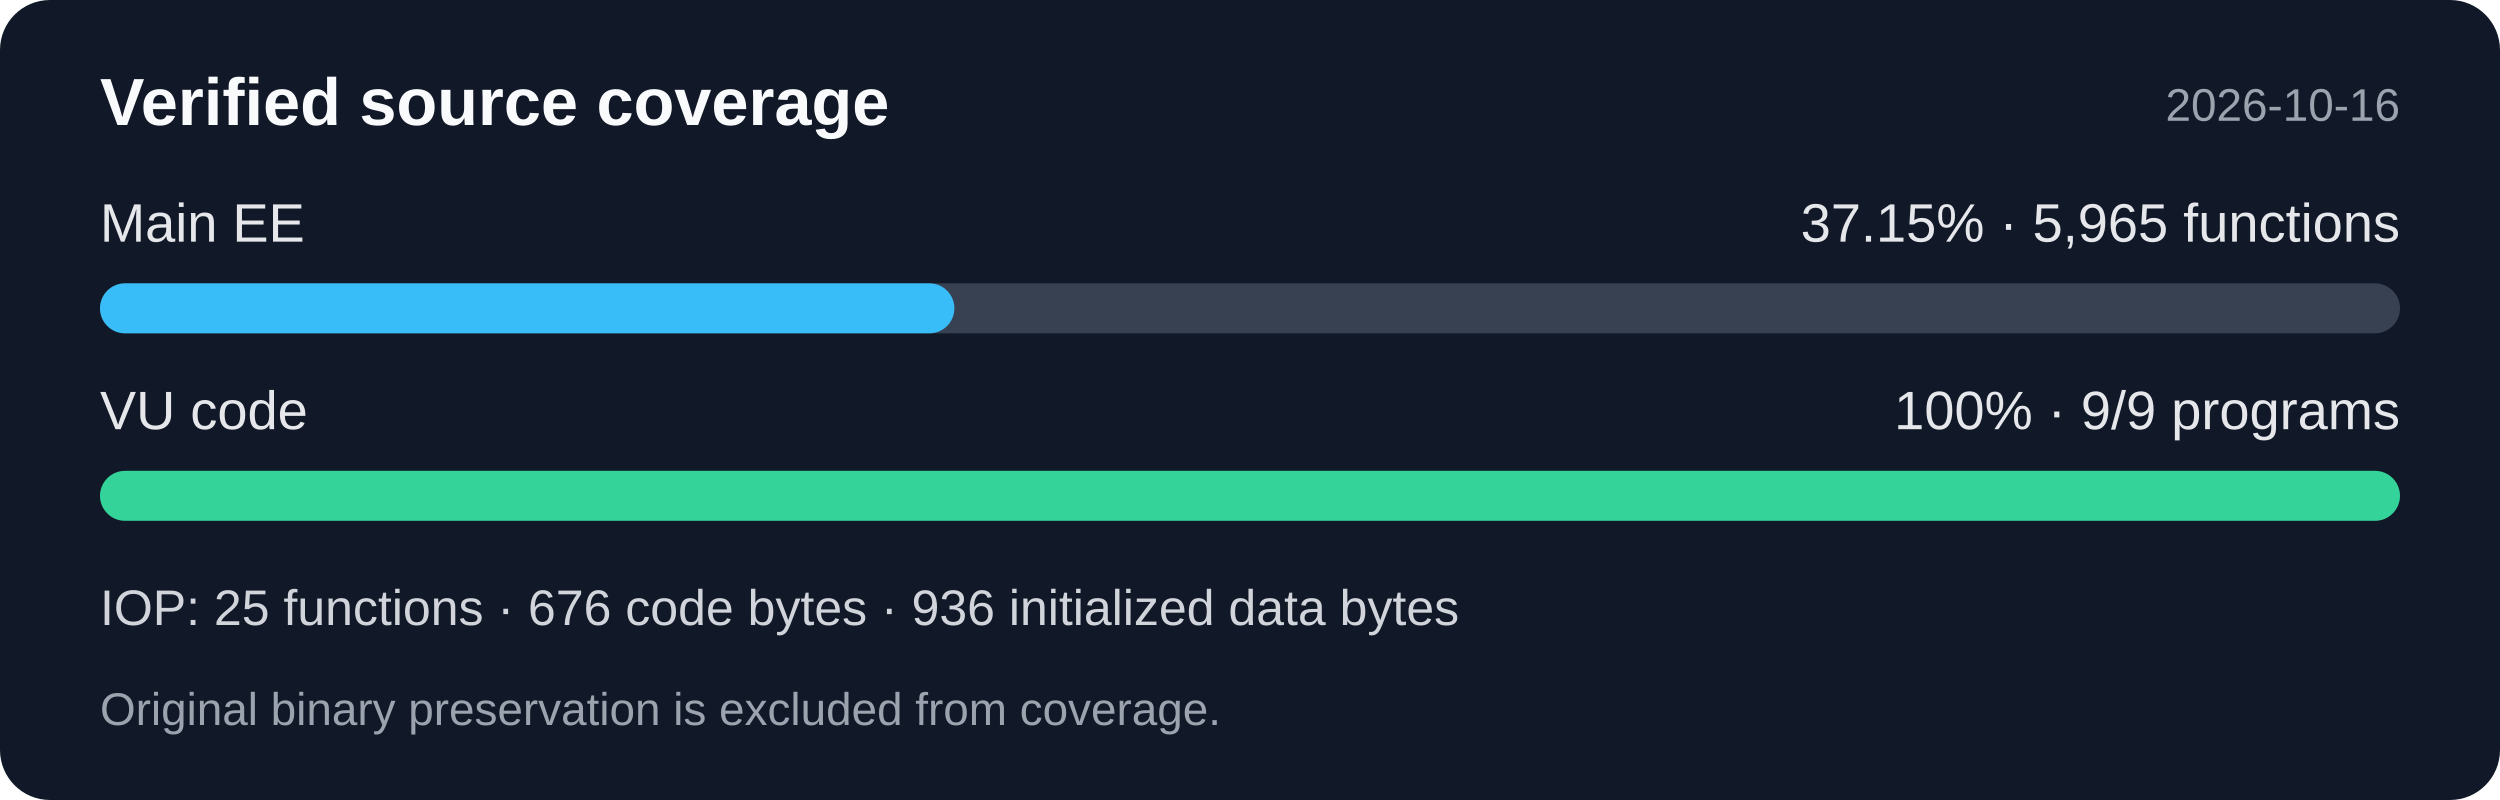
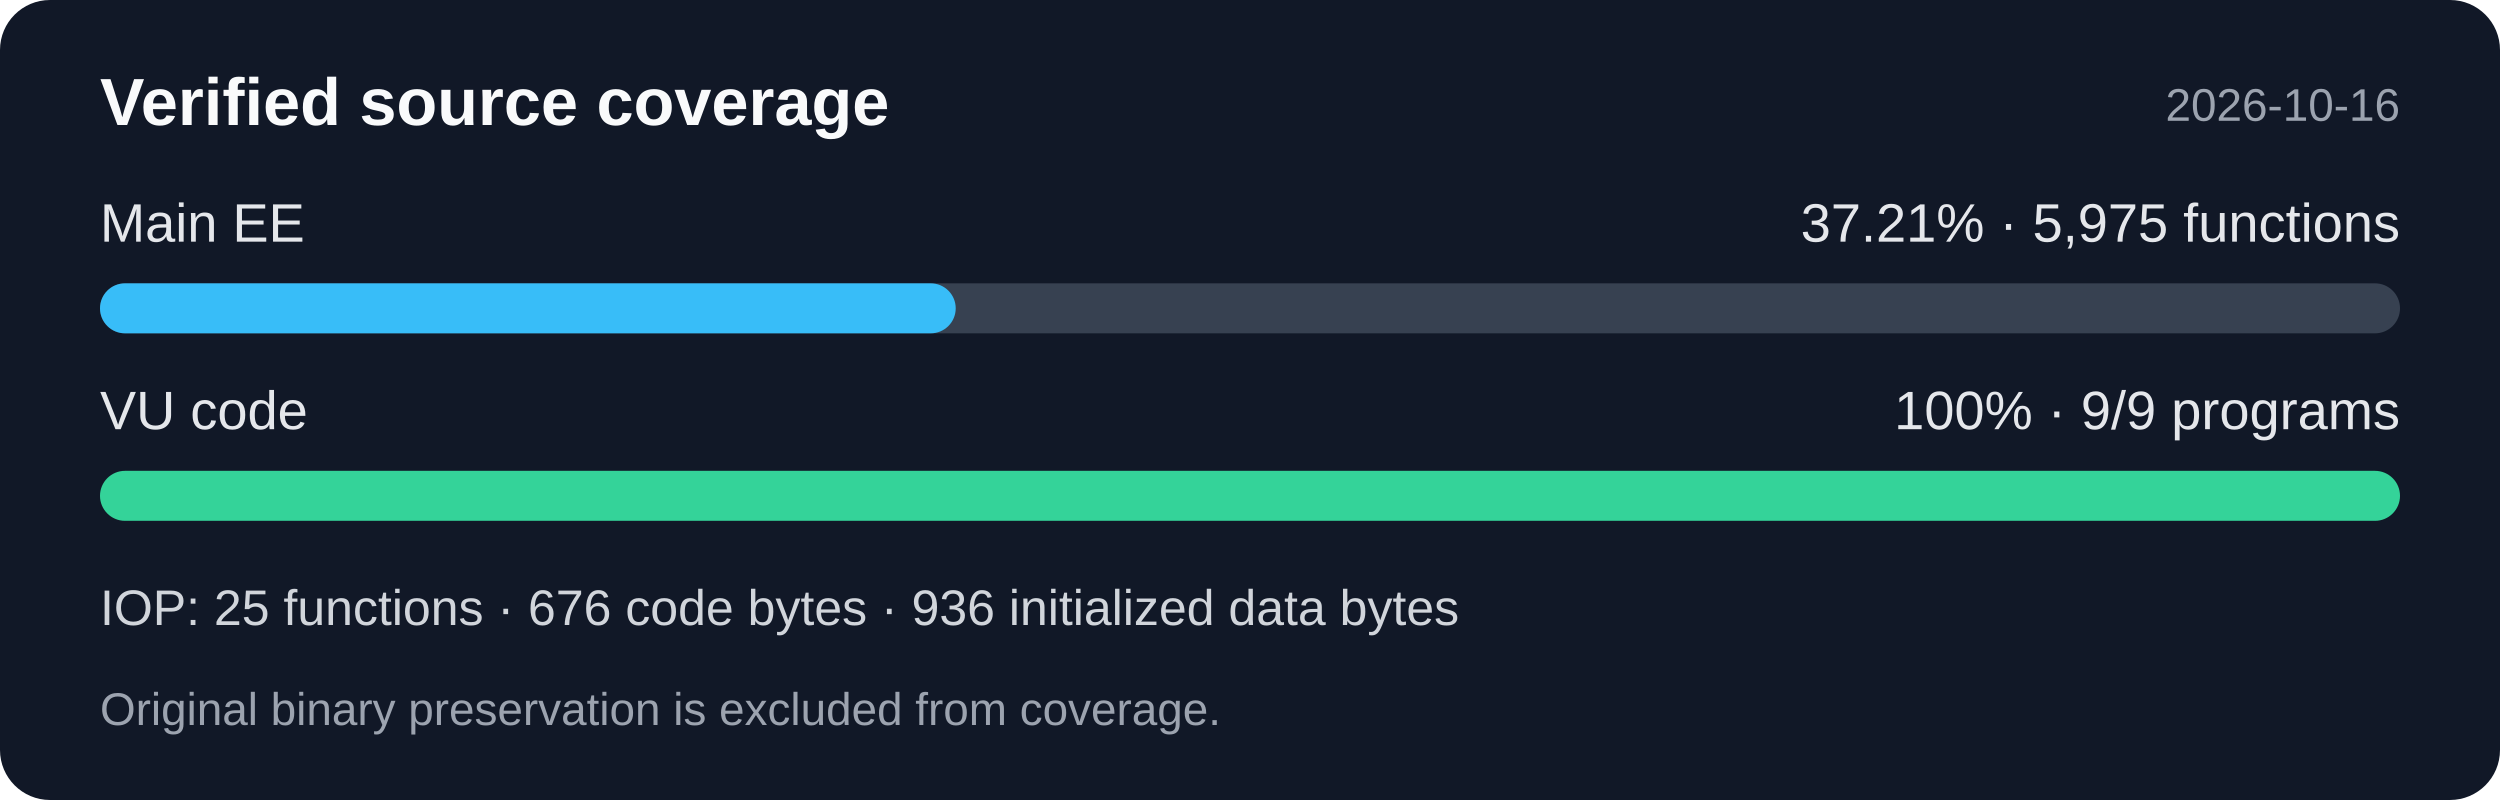
<svg xmlns="http://www.w3.org/2000/svg" width="600" height="192" viewBox="0 0 600 192" role="img" aria-labelledby="title desc">
  <rect width="600" height="192" rx="12" fill="#111827" />
  <g font-family="Segoe UI,Arial,sans-serif">
    <text x="24" y="30" fill="#f9fafb" font-size="16" font-weight="600">Verified source coverage</text>
    <text x="576" y="29" fill="#9ca3af" font-size="11" text-anchor="end">2026-10-16</text>
    <text x="24" y="58" fill="#e5e7eb" font-size="13">Main EE</text>
-     <text x="576" y="58" fill="#e5e7eb" font-size="13" text-anchor="end">37.15% · 5,965 functions</text>
+     <text x="576" y="58" fill="#e5e7eb" font-size="13" text-anchor="end">37.21% · 5,975 functions</text>
    <rect x="24" y="68" width="552" height="12" rx="6" fill="#374151" />
-     <rect x="24" y="68" width="205.057" height="12" rx="6" fill="#38bdf8" />
+     <rect x="24" y="68" width="205.372" height="12" rx="6" fill="#38bdf8" />
    <text x="24" y="103" fill="#e5e7eb" font-size="13">VU code</text>
    <text x="576" y="103" fill="#e5e7eb" font-size="13" text-anchor="end">100% · 9/9 programs</text>
    <rect x="24" y="113" width="552" height="12" rx="6" fill="#34d399" />
    <text x="24" y="150" fill="#d1d5db" font-size="12">IOP: 25 functions · 676 code bytes · 936 initialized data bytes</text>
    <text x="24" y="174" fill="#9ca3af" font-size="11">Original binary preservation is excluded from coverage.</text>
  </g>
</svg>
